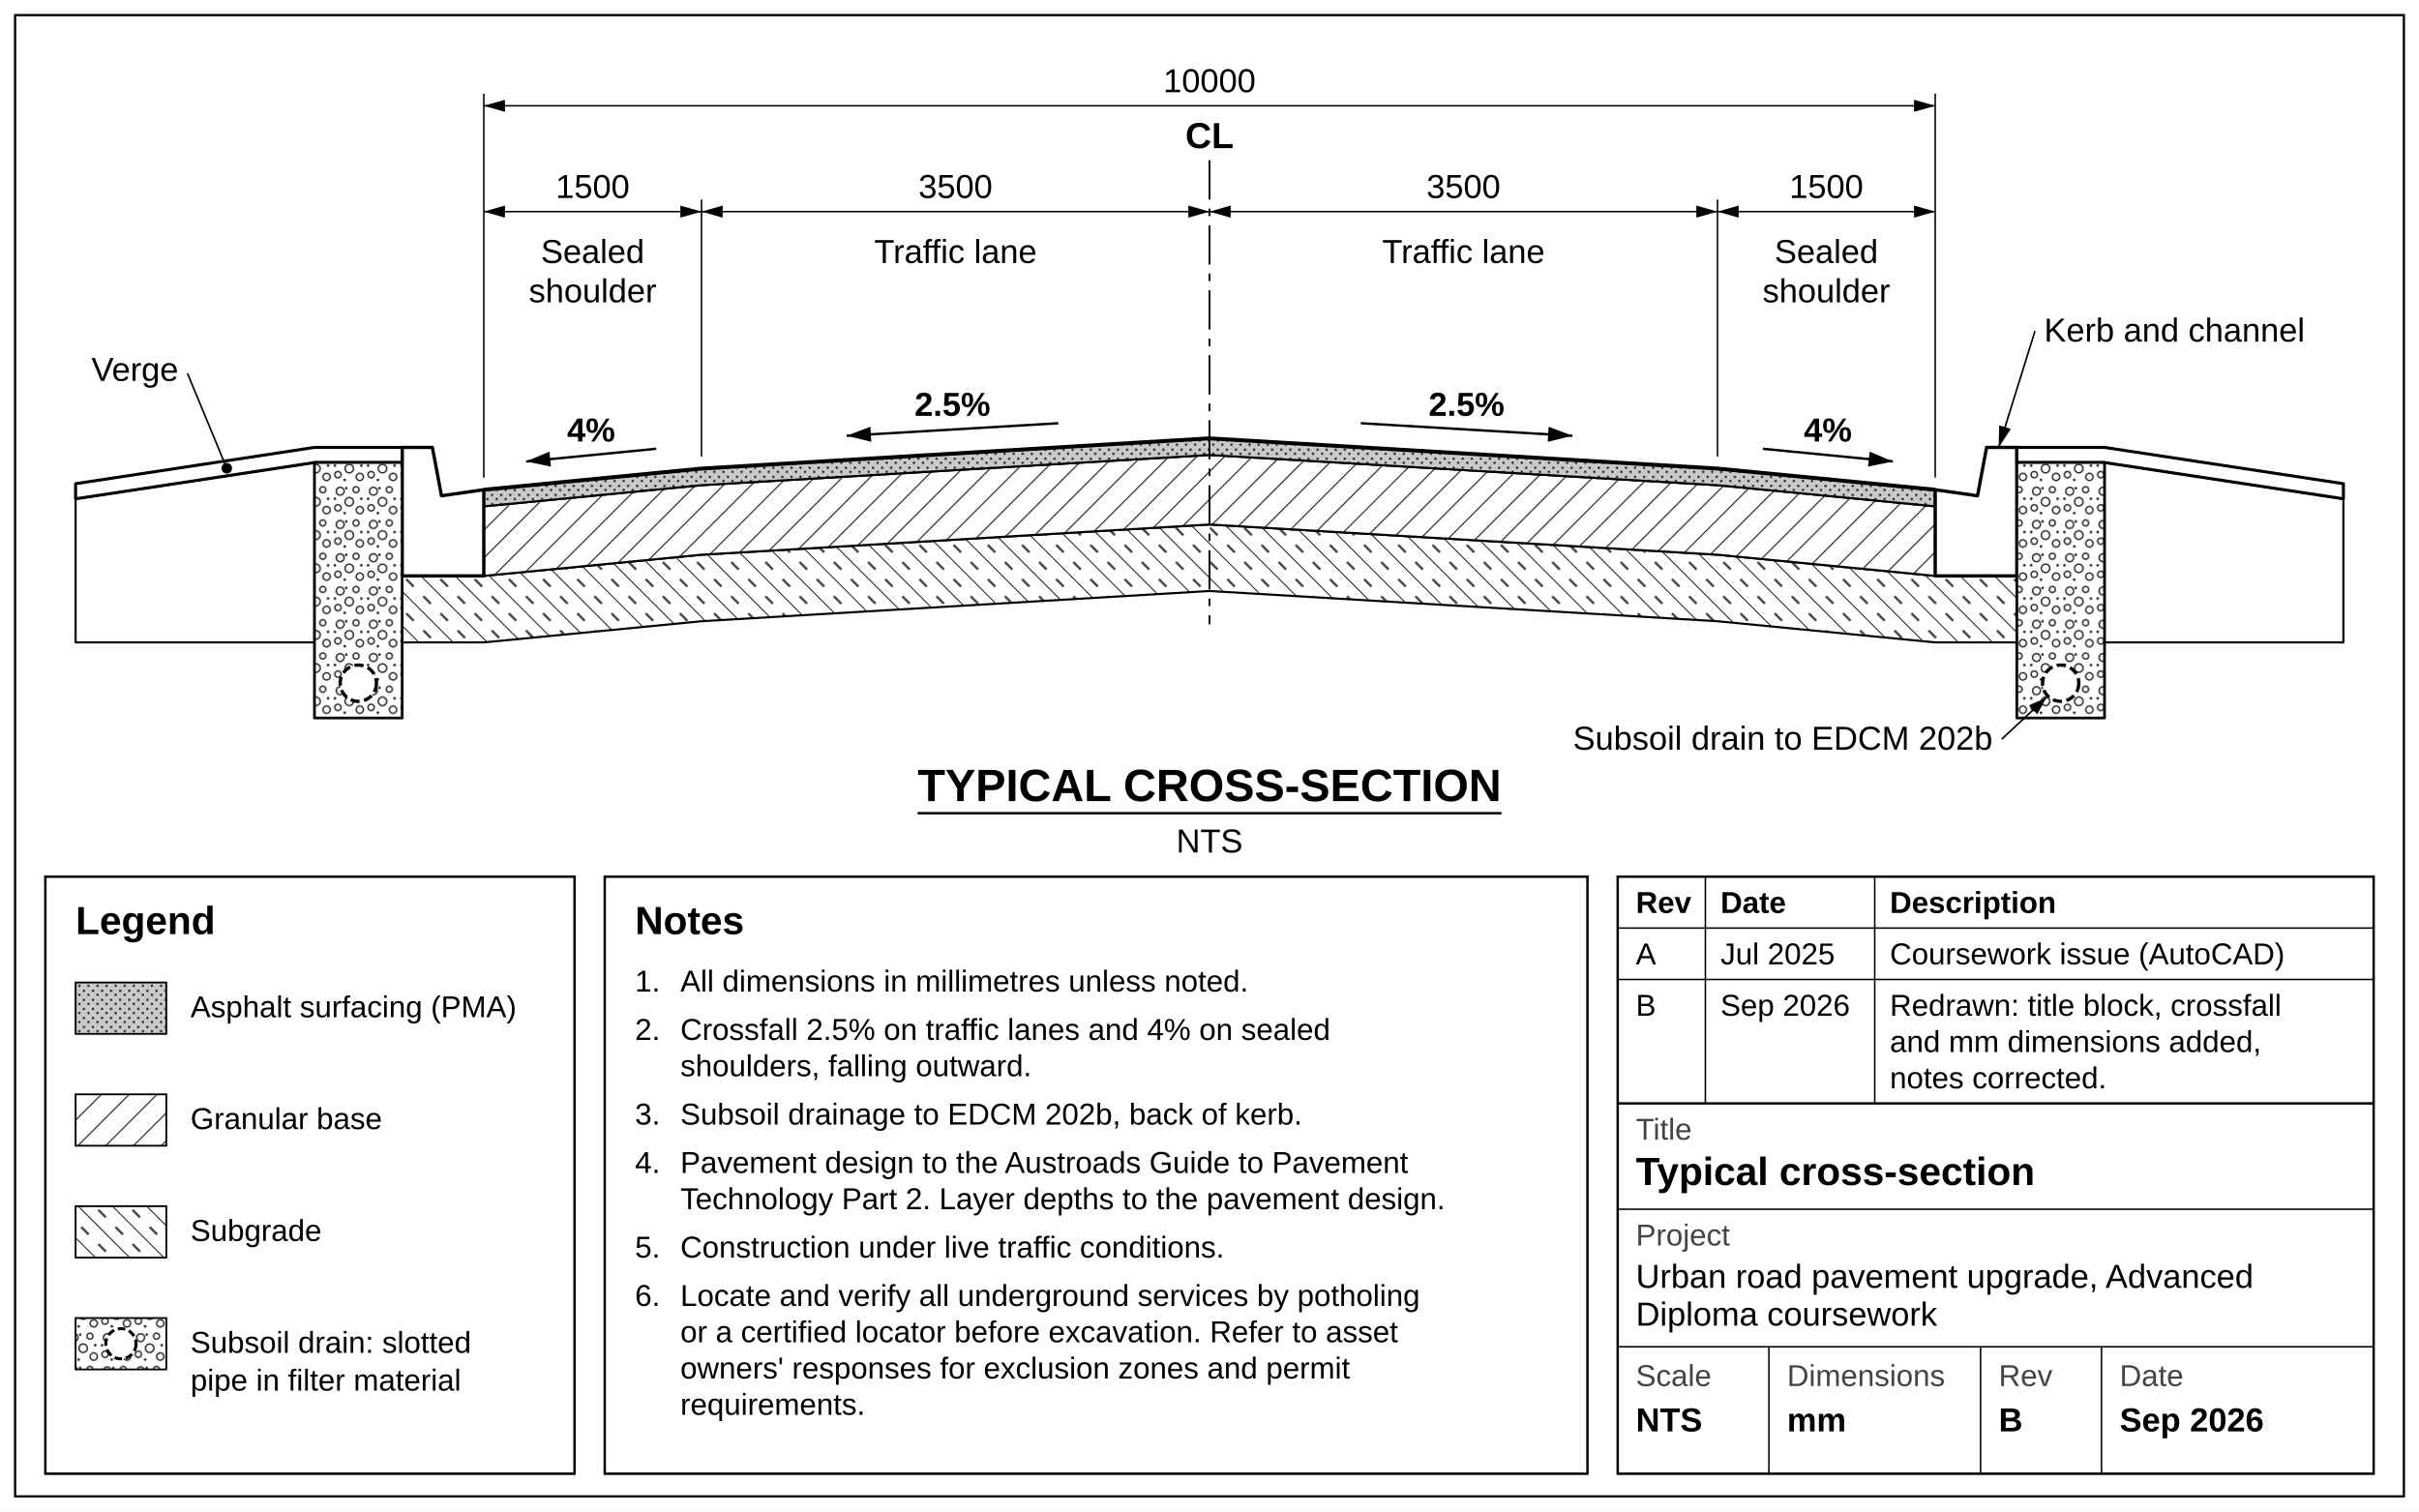
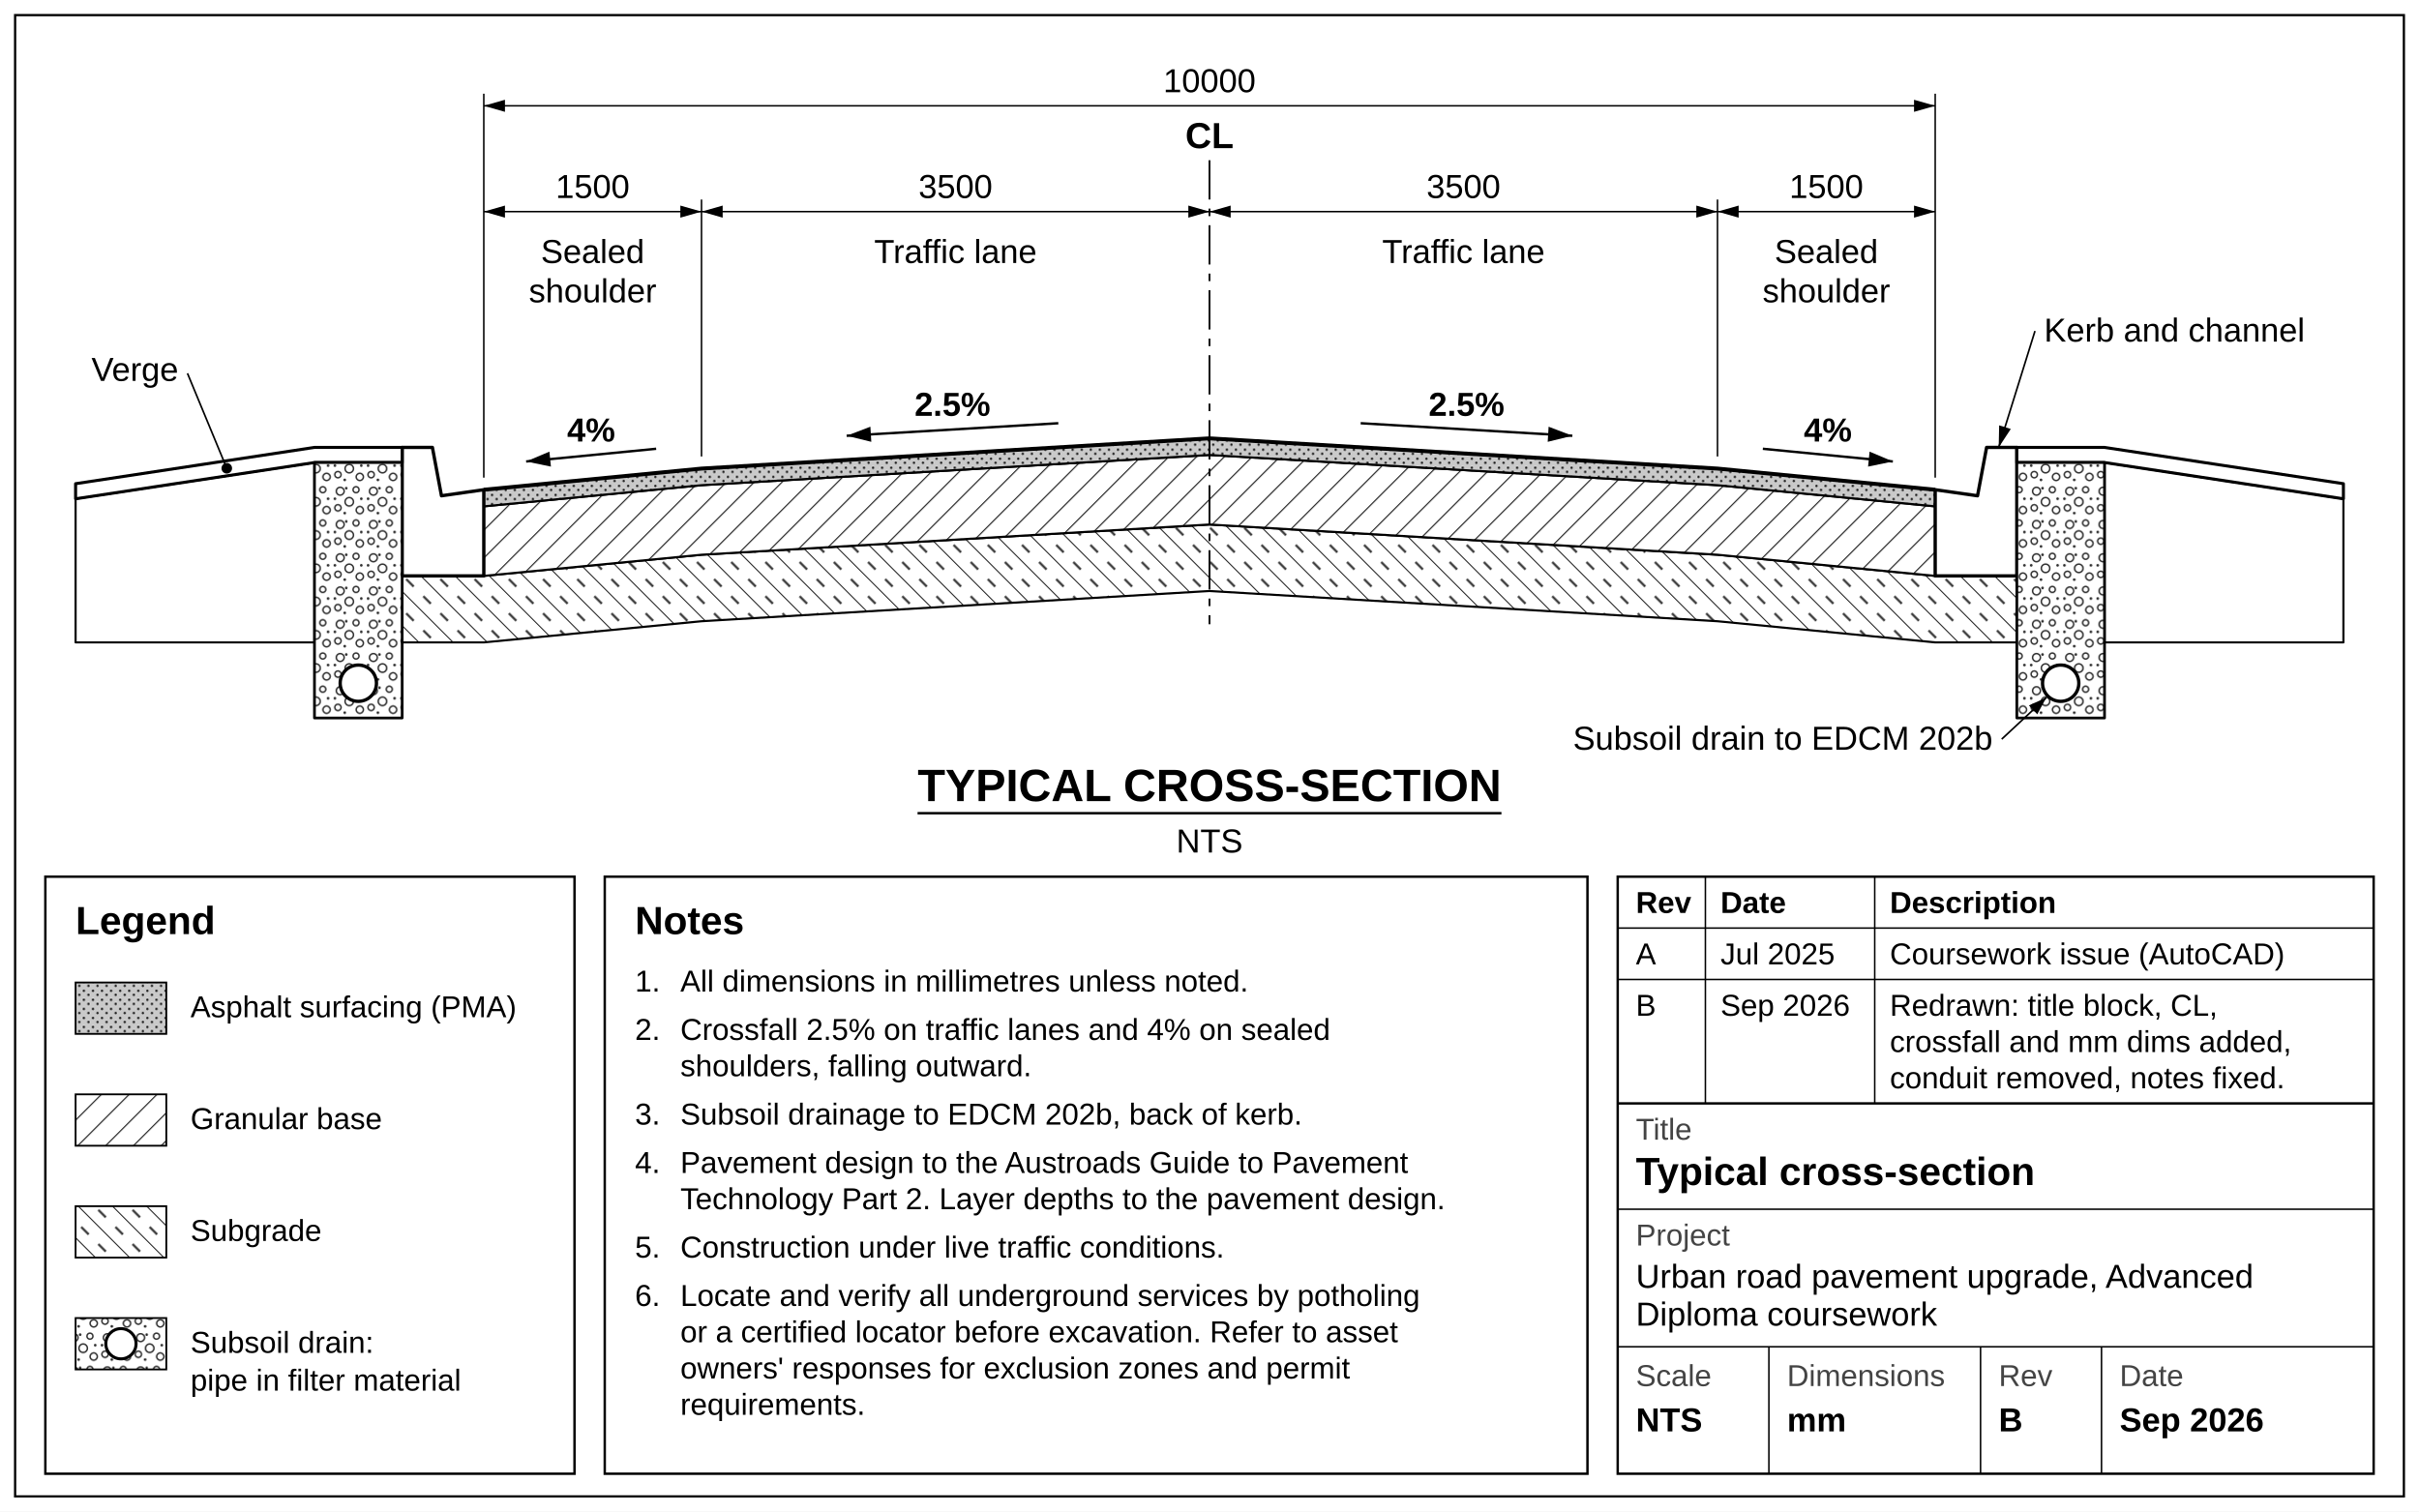
<svg xmlns="http://www.w3.org/2000/svg" viewBox="0 0 1600 1000" width="1600" height="1000" role="img" aria-labelledby="xs-title xs-desc" font-family="Arial, Helvetica, sans-serif">
  <defs>
    <pattern id="h-surf" width="6" height="6" patternUnits="userSpaceOnUse">
      <rect width="6" height="6" fill="#c9c9c9" />
      <circle cx="1.5" cy="1.5" r="0.8" fill="#222" />
      <circle cx="4.5" cy="4.2" r="0.8" fill="#222" />
    </pattern>
    <pattern id="h-base" width="13" height="13" patternUnits="userSpaceOnUse" patternTransform="rotate(45)">
      <rect width="13" height="13" fill="#fff" />
      <line x1="0" y1="0" x2="0" y2="13" stroke="#333" stroke-width="1.6" />
    </pattern>
    <pattern id="h-sub" width="16" height="16" patternUnits="userSpaceOnUse" patternTransform="rotate(-45)">
      <rect width="16" height="16" fill="#fff" />
      <line x1="0" y1="0" x2="0" y2="16" stroke="#333" stroke-width="1.4" />
      <line x1="8" y1="4" x2="8" y2="11" stroke="#333" stroke-width="1.4" />
    </pattern>
    <pattern id="h-filt" width="22" height="22" patternUnits="userSpaceOnUse">
      <rect width="22" height="22" fill="#fff" />
      <g fill="none" stroke="#333" stroke-width="1">
        <circle cx="5" cy="5" r="2.6" />
        <circle cx="15.5" cy="4" r="2" />
        <circle cx="11" cy="12" r="2.8" />
        <circle cx="3.5" cy="16" r="2.1" />
        <circle cx="18" cy="17.5" r="2.4" />
      </g>
      <g fill="#333">
        <circle cx="9" cy="3" r="0.9" />
        <circle cx="19" cy="10" r="0.9" />
        <circle cx="8" cy="19.5" r="0.9" />
        <circle cx="1.5" cy="10" r="0.9" />
      </g>
    </pattern>
  </defs>
  <rect width="1600" height="1000" fill="#fff" />
  <rect x="10" y="10" width="1580" height="980" fill="none" stroke="#000" stroke-width="1.5" />
  <g id="drawing" transform="translate(0,-10)">
    <g id="section" stroke="#000" stroke-linejoin="round">
      <polygon points="266,391 320,391 464,377 800,357 1136,377 1280,391 1334,391 1334,435 1280,435 1136,421 800,401 464,421 320,435 266,435" fill="url(#h-sub)" stroke-width="1.4" />
      <polygon points="320,345 464,331 800,311 1136,331 1280,345 1280,391 1136,377 800,357 464,377 320,391" fill="url(#h-base)" stroke-width="1.4" />
      <polygon points="320,334 464,320 800,300 1136,320 1280,334 1280,345 1136,331 800,311 464,331 320,345" fill="url(#h-surf)" stroke-width="1.4" />
      <polygon points="1280,334 1308,338 1314,306 1334,306 1334,391 1280,391" fill="#fff" stroke-width="2.2" />
      <polygon points="1392,316 1550,340 1550,435 1392,435" fill="#fff" stroke-width="1.4" />
      <polygon points="1334,306 1392,306 1550,330 1550,340 1392,316 1334,316" fill="#fff" stroke-width="2" />
      <rect x="1334" y="316" width="58" height="169" fill="url(#h-filt)" stroke-width="1.8" />
-       <circle cx="1363" cy="462" r="12" fill="#fff" stroke-width="2.2" stroke-dasharray="6 3" />
+       <circle cx="1363" cy="462" r="12" fill="#fff" stroke-width="2.2" />
      <polygon points="320,334 292,338 286,306 266,306 266,391 320,391" fill="#fff" stroke-width="2.2" />
      <polygon points="208,316 50,340 50,435 208,435" fill="#fff" stroke-width="1.4" />
      <polygon points="266,306 208,306 50,330 50,340 208,316 266,316" fill="#fff" stroke-width="2" />
      <rect x="208" y="316" width="58" height="169" fill="url(#h-filt)" stroke-width="1.8" />
-       <circle cx="237" cy="462" r="12" fill="#fff" stroke-width="2.2" stroke-dasharray="6 3" />
+       <circle cx="237" cy="462" r="12" fill="#fff" stroke-width="2.2" />
      <polyline points="320,334 464,320 800,300 1136,320 1280,334" fill="none" stroke-width="2.6" />
    </g>
    <g id="centreline">
      <line x1="800" y1="116" x2="800" y2="423" stroke="#000" stroke-width="1.2" stroke-dasharray="26 6 5 6" />
      <text x="800" y="108" font-size="24" font-weight="bold" text-anchor="middle">CL</text>
    </g>
    <g id="dimensions" stroke="#000" stroke-width="1" font-size="22" text-anchor="middle">
      <line x1="320" y1="326" x2="320" y2="72" />
      <line x1="1280" y1="326" x2="1280" y2="72" />
      <line x1="464" y1="312" x2="464" y2="142" />
      <line x1="1136" y1="312" x2="1136" y2="142" />
      <line x1="320" y1="150" x2="464" y2="150" />
      <path d="M320,150 L334,146 L334,154 Z" fill="#000" stroke="none" />
      <path d="M464,150 L450,154 L450,146 Z" fill="#000" stroke="none" />
      <text x="392" y="141" stroke="none">1500</text>
      <line x1="464" y1="150" x2="800" y2="150" />
      <path d="M464,150 L478,146 L478,154 Z" fill="#000" stroke="none" />
      <path d="M800,150 L786,154 L786,146 Z" fill="#000" stroke="none" />
      <text x="632" y="141" stroke="none">3500</text>
      <line x1="800" y1="150" x2="1136" y2="150" />
      <path d="M800,150 L814,146 L814,154 Z" fill="#000" stroke="none" />
      <path d="M1136,150 L1122,154 L1122,146 Z" fill="#000" stroke="none" />
      <text x="968" y="141" stroke="none">3500</text>
      <line x1="1136" y1="150" x2="1280" y2="150" />
      <path d="M1136,150 L1150,146 L1150,154 Z" fill="#000" stroke="none" />
      <path d="M1280,150 L1266,154 L1266,146 Z" fill="#000" stroke="none" />
      <text x="1208" y="141" stroke="none">1500</text>
      <line x1="320" y1="80" x2="1280" y2="80" />
      <path d="M320,80 L334,76 L334,84 Z" fill="#000" stroke="none" />
      <path d="M1280,80 L1266,84 L1266,76 Z" fill="#000" stroke="none" />
      <text x="800" y="71" stroke="none">10000</text>
    </g>
    <g id="zones" font-size="22" text-anchor="middle">
      <text x="392" y="184">Sealed</text>
      <text x="392" y="210">shoulder</text>
      <text x="632" y="184">Traffic lane</text>
      <text x="968" y="184">Traffic lane</text>
      <text x="1208" y="184">Sealed</text>
      <text x="1208" y="210">shoulder</text>
    </g>
    <g id="crossfall" font-size="22" font-weight="bold" text-anchor="middle">
      <line x1="900" y1="290" x2="1040" y2="298.3" stroke="#000" stroke-width="1.6" />
      <path d="M1040,298.3 L1023.7,302.3 L1024.3,292.3 Z" fill="#000" stroke="none" />
      <text x="970" y="285.1">2.5%</text>
      <line x1="700" y1="290" x2="560" y2="298.3" stroke="#000" stroke-width="1.6" />
      <path d="M560,298.3 L575.7,292.3 L576.3,302.3 Z" fill="#000" stroke="none" />
      <text x="630" y="285.1">2.5%</text>
      <line x1="1166" y1="306.9" x2="1252" y2="315.3" stroke="#000" stroke-width="1.6" />
      <path d="M1252,315.3 L1235.6,318.7 L1236.6,308.8 Z" fill="#000" stroke="none" />
      <text x="1209" y="302.1">4%</text>
      <line x1="434" y1="306.9" x2="348" y2="315.3" stroke="#000" stroke-width="1.6" />
      <path d="M348,315.3 L363.4,308.8 L364.4,318.7 Z" fill="#000" stroke="none" />
      <text x="391" y="302.1">4%</text>
    </g>
    <g id="labels" font-size="22">
      <text x="1352" y="236">Kerb and channel</text>
      <line x1="1346" y1="229" x2="1322" y2="306" stroke="#000" stroke-width="1.1" />
      <path d="M1322,306 L1322.3,291.4 L1330,293.8 Z" fill="#000" stroke="none" />
      <text x="118" y="262" text-anchor="end">Verge</text>
      <line x1="124" y1="257" x2="150" y2="319.8" stroke="#000" stroke-width="1.1" />
      <circle cx="150" cy="319.8" r="3.5" fill="#000" />
      <text x="1318" y="506" text-anchor="end">Subsoil drain to EDCM 202b</text>
      <line x1="1324" y1="499" x2="1353.5" y2="471.5" stroke="#000" stroke-width="1.1" />
      <path d="M1353.5,471.5 L1347.5,482.6 L1342,476.7 Z" fill="#000" stroke="none" />
    </g>
    <g id="drawing-title" text-anchor="middle">
      <text x="800" y="540" font-size="30" font-weight="bold">TYPICAL CROSS-SECTION</text>
      <line x1="606.9" y1="548" x2="993.1" y2="548" stroke="#000" stroke-width="1.6" />
      <text x="800" y="574" font-size="22">NTS</text>
    </g>
  </g>
  <g id="legend">
    <rect x="30" y="580" width="350" height="395" fill="#fff" stroke="#000" stroke-width="1.6" />
    <text x="50" y="618" font-size="26" font-weight="bold">Legend</text>
    <rect x="50" y="650" width="60" height="34" fill="url(#h-surf)" stroke="#000" stroke-width="1.2" />
    <text x="126" y="673" font-size="20">Asphalt surfacing (PMA)</text>
    <rect x="50" y="724" width="60" height="34" fill="url(#h-base)" stroke="#000" stroke-width="1.2" />
    <text x="126" y="747" font-size="20">Granular base</text>
    <rect x="50" y="798" width="60" height="34" fill="url(#h-sub)" stroke="#000" stroke-width="1.2" />
    <text x="126" y="821" font-size="20">Subgrade</text>
    <rect x="50" y="872" width="60" height="34" fill="url(#h-filt)" stroke="#000" stroke-width="1.2" />
-     <circle cx="80" cy="889" r="10" fill="#fff" stroke="#000" stroke-width="2" stroke-dasharray="5 2.5" />
-     <text x="126" y="895" font-size="20">Subsoil drain: slotted</text>
+     <circle cx="80" cy="889" r="10" fill="#fff" stroke="#000" stroke-width="2" />
+     <text x="126" y="895" font-size="20">Subsoil drain:</text>
    <text x="126" y="920" font-size="20">pipe in filter material</text>
  </g>
  <g id="notes" font-size="20">
    <rect x="400" y="580" width="650" height="395" fill="#fff" stroke="#000" stroke-width="1.6" />
    <text x="420" y="618" font-size="26" font-weight="bold">Notes</text>
    <text x="420" y="656">1.</text>
    <text x="450" y="656">All dimensions in millimetres unless noted.</text>
    <text x="420" y="688">2.</text>
    <text x="450" y="688">Crossfall 2.5% on traffic lanes and 4% on sealed</text>
    <text x="450" y="712">shoulders, falling outward.</text>
    <text x="420" y="744">3.</text>
    <text x="450" y="744">Subsoil drainage to EDCM 202b, back of kerb.</text>
    <text x="420" y="776">4.</text>
    <text x="450" y="776">Pavement design to the Austroads Guide to Pavement</text>
    <text x="450" y="800">Technology Part 2. Layer depths to the pavement design.</text>
    <text x="420" y="832">5.</text>
    <text x="450" y="832">Construction under live traffic conditions.</text>
    <text x="420" y="864">6.</text>
    <text x="450" y="864">Locate and verify all underground services by potholing</text>
    <text x="450" y="888">or a certified locator before excavation. Refer to asset</text>
    <text x="450" y="912">owners' responses for exclusion zones and permit</text>
    <text x="450" y="936">requirements.</text>
  </g>
  <g id="title-block" font-size="20">
    <rect x="1070" y="580" width="500" height="395" fill="#fff" stroke="#000" stroke-width="1.6" />
    <text x="1082" y="604" font-weight="bold">Rev</text>
    <text x="1138" y="604" font-weight="bold">Date</text>
    <text x="1250" y="604" font-weight="bold">Description</text>
    <line x1="1070" y1="614" x2="1570" y2="614" stroke="#000" stroke-width="1" />
    <text x="1082" y="638">A</text>
    <text x="1138" y="638">Jul 2025</text>
    <text x="1250" y="638">Coursework issue (AutoCAD)</text>
    <line x1="1070" y1="648" x2="1570" y2="648" stroke="#000" stroke-width="1" />
    <text x="1082" y="672">B</text>
    <text x="1138" y="672">Sep 2026</text>
-     <text x="1250" y="672">Redrawn: title block, crossfall</text>
-     <text x="1250" y="696">and mm dimensions added,</text>
-     <text x="1250" y="720">notes corrected.</text>
+     <text x="1250" y="672">Redrawn: title block, CL,</text>
+     <text x="1250" y="696">crossfall and mm dims added,</text>
+     <text x="1250" y="720">conduit removed, notes fixed.</text>
    <line x1="1070" y1="730" x2="1570" y2="730" stroke="#000" stroke-width="1.6" />
    <line x1="1128" y1="580" x2="1128" y2="730" stroke="#000" stroke-width="1" />
    <line x1="1240" y1="580" x2="1240" y2="730" stroke="#000" stroke-width="1" />
    <text x="1082" y="754" fill="#444">Title</text>
    <text x="1082" y="784" font-size="26" font-weight="bold">Typical cross-section</text>
    <line x1="1070" y1="800" x2="1570" y2="800" stroke="#000" stroke-width="1" />
    <text x="1082" y="824" fill="#444">Project</text>
    <text x="1082" y="852" font-size="22">Urban road pavement upgrade, Advanced</text>
    <text x="1082" y="877" font-size="22">Diploma coursework</text>
    <line x1="1070" y1="891" x2="1570" y2="891" stroke="#000" stroke-width="1" />
    <text x="1082" y="917" fill="#444">Scale</text>
    <text x="1082" y="947" font-size="22" font-weight="bold">NTS</text>
    <line x1="1170" y1="891" x2="1170" y2="975" stroke="#000" stroke-width="1" />
    <text x="1182" y="917" fill="#444">Dimensions</text>
    <text x="1182" y="947" font-size="22" font-weight="bold">mm</text>
    <line x1="1310" y1="891" x2="1310" y2="975" stroke="#000" stroke-width="1" />
    <text x="1322" y="917" fill="#444">Rev</text>
    <text x="1322" y="947" font-size="22" font-weight="bold">B</text>
    <line x1="1390" y1="891" x2="1390" y2="975" stroke="#000" stroke-width="1" />
    <text x="1402" y="917" fill="#444">Date</text>
    <text x="1402" y="947" font-size="22" font-weight="bold">Sep 2026</text>
  </g>
</svg>
